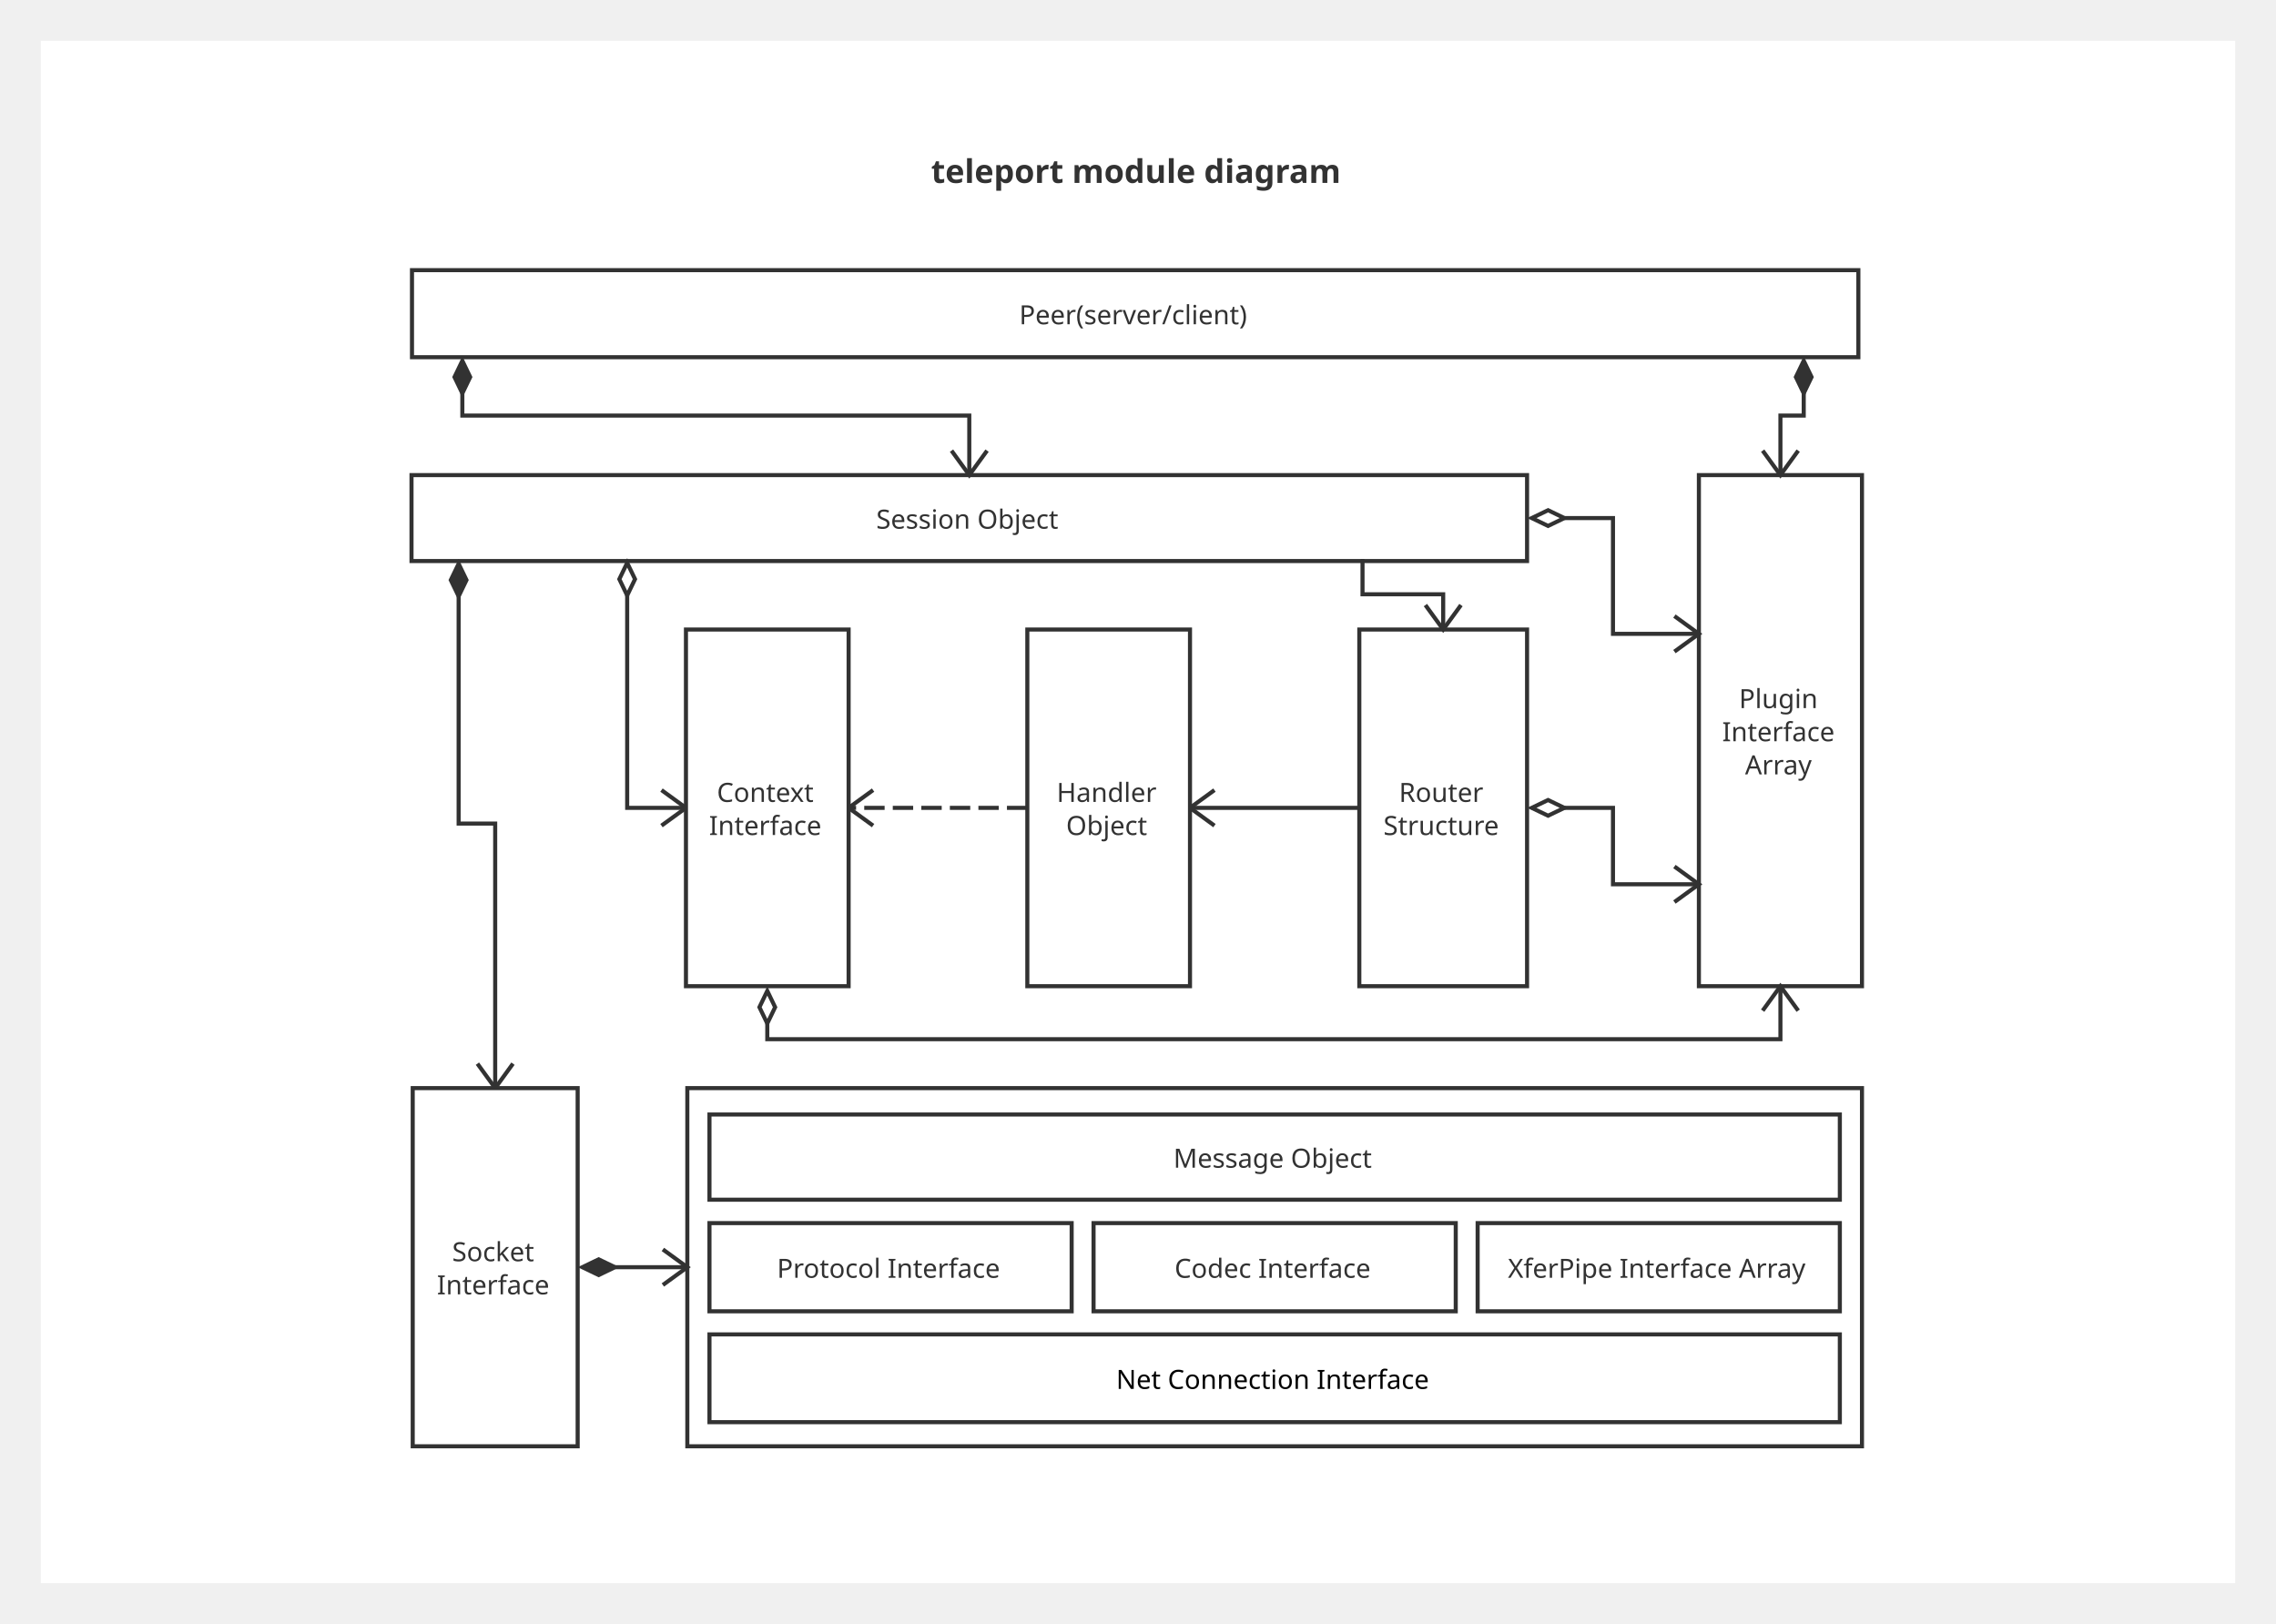
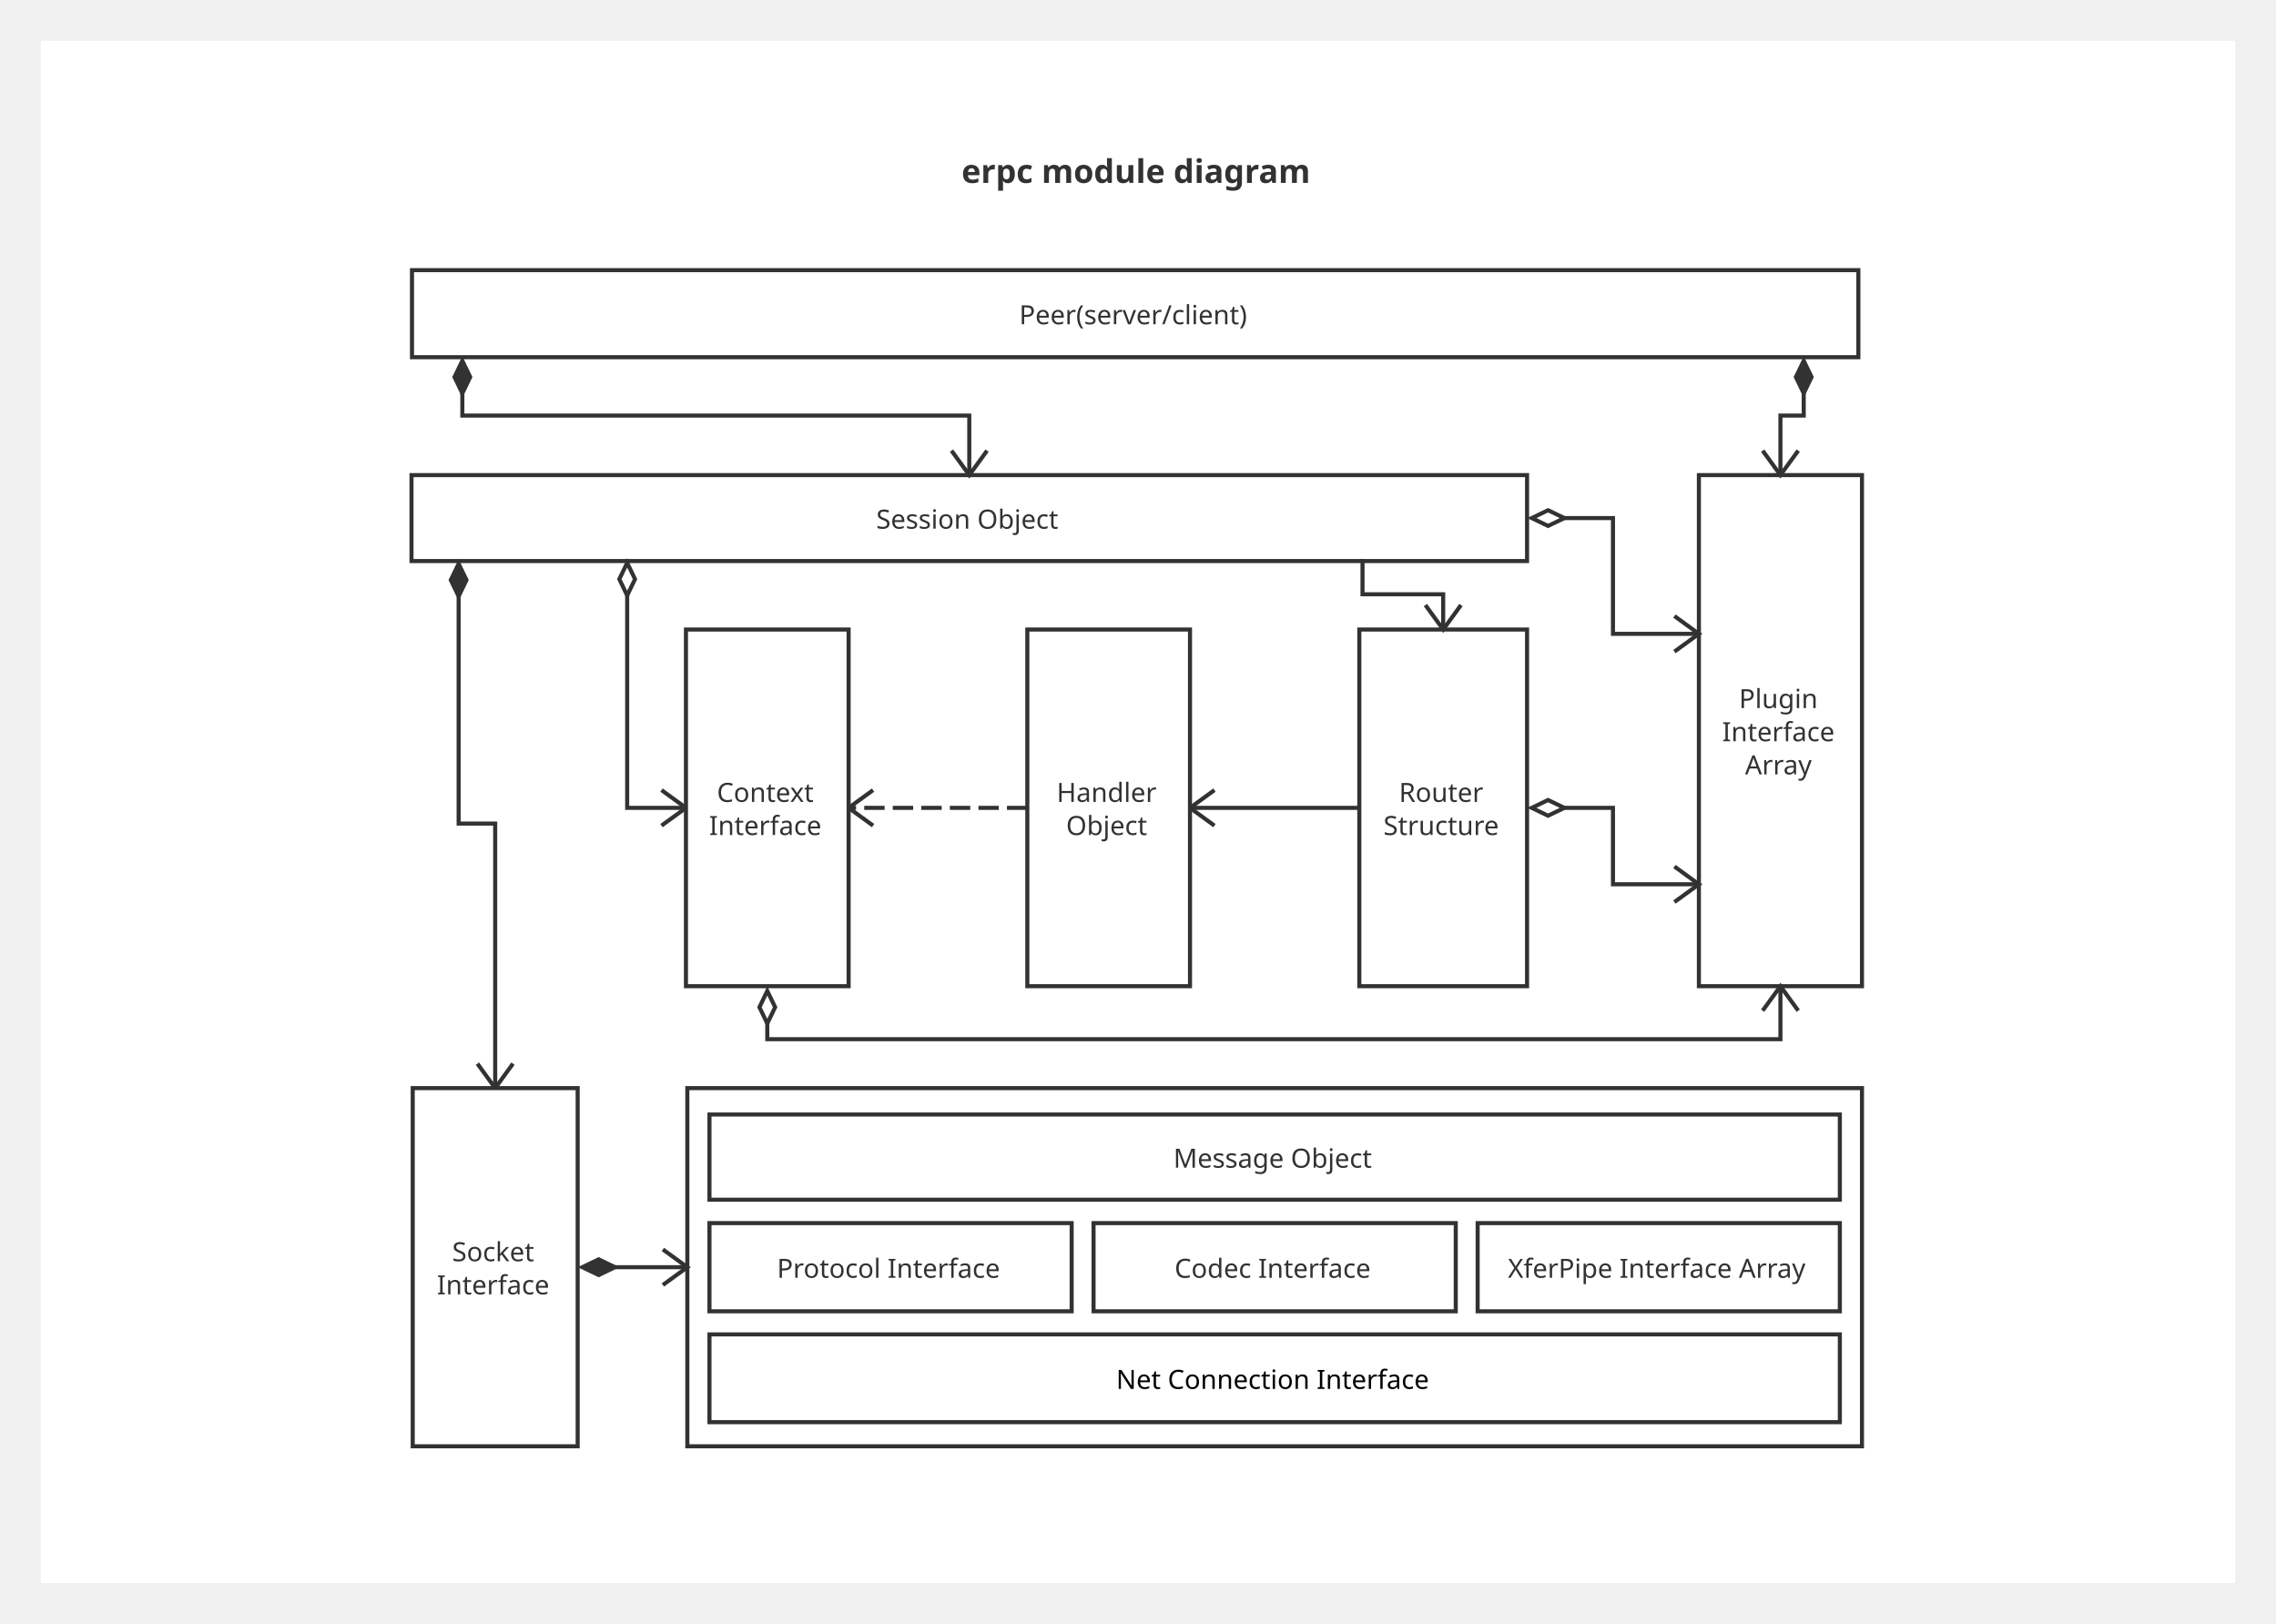
<svg xmlns="http://www.w3.org/2000/svg" id="processonSvg1000" viewBox="125.204 133.333 1116.463 796.667" width="1116.463" height="796.667">
  <defs id="ProcessOnDefs1001">
    <marker id="ProcessOnMarker1045" markerUnits="userSpaceOnUse" orient="auto" markerWidth="20.61" markerHeight="10.888" viewBox="-2.305 -1.591 20.61 10.888" refX="16.0" refY="3.853">
      <path id="ProcessOnPath1046" d="M0 3.853L8.0 0L16.0 3.853L8.0 7.705Z" stroke="#323232" stroke-width="2.0" fill="#323232" />
    </marker>
    <marker id="ProcessOnMarker1047" markerUnits="userSpaceOnUse" orient="auto" markerWidth="14.289" markerHeight="19.055" viewBox="-0.588 -0.809 14.289 19.055" refX="12.0" refY="8.719">
      <path id="ProcessOnPath1048" d="M0 0L12.0 8.719L0 17.437" stroke="#323232" stroke-width="2.0" fill="none" transform="matrix(1.0,0.0,0.0,1.0,0.0,0.0)" />
    </marker>
    <marker id="ProcessOnMarker1051" markerUnits="userSpaceOnUse" orient="auto" markerWidth="20.61" markerHeight="10.888" viewBox="-2.305 -1.591 20.61 10.888" refX="16.0" refY="3.853">
      <path id="ProcessOnPath1052" d="M0 3.853L8.0 0L16.0 3.853L8.0 7.705Z" stroke="#323232" stroke-width="2.0" fill="#fff" />
    </marker>
    <marker id="ProcessOnMarker1053" markerUnits="userSpaceOnUse" orient="auto" markerWidth="14.289" markerHeight="19.055" viewBox="-0.588 -0.809 14.289 19.055" refX="12.0" refY="8.719">
      <path id="ProcessOnPath1054" d="M0 0L12.0 8.719L0 17.437" stroke="#323232" stroke-width="2.0" fill="none" transform="matrix(1.0,0.0,0.0,1.0,0.0,0.0)" />
    </marker>
    <marker id="ProcessOnMarker1062" markerUnits="userSpaceOnUse" orient="auto" markerWidth="20.61" markerHeight="10.888" viewBox="-2.305 -1.591 20.61 10.888" refX="16.0" refY="3.853">
      <path id="ProcessOnPath1063" d="M0 3.853L8.0 0L16.0 3.853L8.0 7.705Z" stroke="#323232" stroke-width="2.0" fill="#323232" />
    </marker>
    <marker id="ProcessOnMarker1064" markerUnits="userSpaceOnUse" orient="auto" markerWidth="14.289" markerHeight="19.055" viewBox="-0.588 -0.809 14.289 19.055" refX="12.0" refY="8.719">
      <path id="ProcessOnPath1065" d="M0 0L12.0 8.719L0 17.437" stroke="#323232" stroke-width="2.0" fill="none" transform="matrix(1.0,0.0,0.0,1.0,0.0,0.0)" />
    </marker>
    <marker id="ProcessOnMarker1068" markerUnits="userSpaceOnUse" orient="auto" markerWidth="14.289" markerHeight="19.055" viewBox="-0.588 -0.809 14.289 19.055" refX="12.0" refY="8.719">
      <path id="ProcessOnPath1069" d="M0 0L12.0 8.719L0 17.437" stroke="#323232" stroke-width="2.0" fill="none" transform="matrix(1.0,0.0,0.0,1.0,0.0,0.0)" />
    </marker>
    <marker id="ProcessOnMarker1072" markerUnits="userSpaceOnUse" orient="auto" markerWidth="14.289" markerHeight="19.055" viewBox="-0.588 -0.809 14.289 19.055" refX="12.0" refY="8.719">
      <path id="ProcessOnPath1073" d="M0 0L12.0 8.719L0 17.437" stroke="#323232" stroke-width="2.0" fill="none" transform="matrix(1.0,0.0,0.0,1.0,0.0,0.0)" />
    </marker>
    <marker id="ProcessOnMarker1091" markerUnits="userSpaceOnUse" orient="auto" markerWidth="14.289" markerHeight="19.055" viewBox="-0.588 -0.809 14.289 19.055" refX="12.0" refY="8.719">
      <path id="ProcessOnPath1092" d="M0 0L12.0 8.719L0 17.437" stroke="#323232" stroke-width="2.0" fill="none" transform="matrix(1.0,0.0,0.0,1.0,0.0,0.0)" />
    </marker>
    <marker id="ProcessOnMarker1099" markerUnits="userSpaceOnUse" orient="auto" markerWidth="20.61" markerHeight="10.888" viewBox="-2.305 -1.591 20.61 10.888" refX="16.0" refY="3.853">
      <path id="ProcessOnPath1100" d="M0 3.853L8.0 0L16.0 3.853L8.0 7.705Z" stroke="#323232" stroke-width="2.0" fill="#323232" />
    </marker>
    <marker id="ProcessOnMarker1101" markerUnits="userSpaceOnUse" orient="auto" markerWidth="14.289" markerHeight="19.055" viewBox="-0.588 -0.809 14.289 19.055" refX="12.0" refY="8.719">
      <path id="ProcessOnPath1102" d="M0 0L12.0 8.719L0 17.437" stroke="#323232" stroke-width="2.0" fill="none" transform="matrix(1.0,0.0,0.0,1.0,0.0,0.0)" />
    </marker>
    <marker id="ProcessOnMarker1105" markerUnits="userSpaceOnUse" orient="auto" markerWidth="20.61" markerHeight="10.888" viewBox="-2.305 -1.591 20.61 10.888" refX="16.0" refY="3.853">
      <path id="ProcessOnPath1106" d="M0 3.853L8.0 0L16.0 3.853L8.0 7.705Z" stroke="#323232" stroke-width="2.0" fill="#323232" />
    </marker>
    <marker id="ProcessOnMarker1107" markerUnits="userSpaceOnUse" orient="auto" markerWidth="14.289" markerHeight="19.055" viewBox="-0.588 -0.809 14.289 19.055" refX="12.0" refY="8.719">
      <path id="ProcessOnPath1108" d="M0 0L12.0 8.719L0 17.437" stroke="#323232" stroke-width="2.0" fill="none" transform="matrix(1.0,0.0,0.0,1.0,0.0,0.0)" />
    </marker>
    <marker id="ProcessOnMarker1111" markerUnits="userSpaceOnUse" orient="auto" markerWidth="20.61" markerHeight="10.888" viewBox="-2.305 -1.591 20.61 10.888" refX="16.0" refY="3.853">
      <path id="ProcessOnPath1112" d="M0 3.853L8.0 0L16.0 3.853L8.0 7.705Z" stroke="#323232" stroke-width="2.0" fill="#fff" />
    </marker>
    <marker id="ProcessOnMarker1113" markerUnits="userSpaceOnUse" orient="auto" markerWidth="14.289" markerHeight="19.055" viewBox="-0.588 -0.809 14.289 19.055" refX="12.0" refY="8.719">
      <path id="ProcessOnPath1114" d="M0 0L12.0 8.719L0 17.437" stroke="#323232" stroke-width="2.0" fill="none" transform="matrix(1.0,0.0,0.0,1.0,0.0,0.0)" />
    </marker>
    <marker id="ProcessOnMarker1117" markerUnits="userSpaceOnUse" orient="auto" markerWidth="20.61" markerHeight="10.888" viewBox="-2.305 -1.591 20.61 10.888" refX="16.0" refY="3.853">
      <path id="ProcessOnPath1118" d="M0 3.853L8.0 0L16.0 3.853L8.0 7.705Z" stroke="#323232" stroke-width="2.0" fill="#fff" />
    </marker>
    <marker id="ProcessOnMarker1119" markerUnits="userSpaceOnUse" orient="auto" markerWidth="14.289" markerHeight="19.055" viewBox="-0.588 -0.809 14.289 19.055" refX="12.0" refY="8.719">
      <path id="ProcessOnPath1120" d="M0 0L12.0 8.719L0 17.437" stroke="#323232" stroke-width="2.0" fill="none" transform="matrix(1.0,0.0,0.0,1.0,0.0,0.0)" />
    </marker>
    <marker id="ProcessOnMarker1123" markerUnits="userSpaceOnUse" orient="auto" markerWidth="20.61" markerHeight="10.888" viewBox="-2.305 -1.591 20.61 10.888" refX="16.0" refY="3.853">
      <path id="ProcessOnPath1124" d="M0 3.853L8.0 0L16.0 3.853L8.0 7.705Z" stroke="#323232" stroke-width="2.0" fill="#fff" />
    </marker>
    <marker id="ProcessOnMarker1125" markerUnits="userSpaceOnUse" orient="auto" markerWidth="14.289" markerHeight="19.055" viewBox="-0.588 -0.809 14.289 19.055" refX="12.0" refY="8.719">
      <path id="ProcessOnPath1126" d="M0 0L12.0 8.719L0 17.437" stroke="#323232" stroke-width="2.0" fill="none" transform="matrix(1.0,0.0,0.0,1.0,0.0,0.0)" />
    </marker>
  </defs>
  <g id="ProcessOnG1002">
    <path id="ProcessOnPath1003" d="M125.204 133.333H1241.667V930.0H125.204V133.333Z" fill="none" />
    <g id="ProcessOnG1004">
      <g id="ProcessOnG1005" transform="matrix(1.0,0.0,0.0,1.0,145.2039,153.3333)" opacity="1.0">
        <path id="ProcessOnPath1006" d="M0.0 0.0L1076.463 0.0L1076.463 756.667L0.0 756.667Z" stroke="none" stroke-width="0.0" stroke-dasharray="none" opacity="1.0" fill="#ffffff" />
      </g>
      <g id="ProcessOnG1007" transform="matrix(1.0,0.0,0.0,1.0,462.3625,667.1458)" opacity="1.0">
        <path id="ProcessOnPath1008" d="M0.0 0.0L576.209 0.0L576.209 175.711L0.0 175.711Z" stroke="#323232" stroke-width="2.0" stroke-dasharray="none" opacity="1.0" fill="#ffffff" />
      </g>
      <g id="ProcessOnG1009" transform="matrix(1.0,0.0,0.0,1.0,958.5714,366.4116)" opacity="1.0">
        <path id="ProcessOnPath1010" d="M0.0 0.0L80.0 0.0L80.0 250.731L0.0 250.731Z" stroke="#323232" stroke-width="2.0" stroke-dasharray="none" opacity="1.0" fill="#ffffff" />
        <g id="ProcessOnG1011" transform="matrix(1.0,0.0,0.0,1.0,10.0,100.9906)">
          <text id="ProcessOnText1012" fill="#323232" font-size="13" x="29.0" y="13.325" font-family="微软雅黑" font-weight="normal" font-style="normal" text-decoration="none" family="微软雅黑" text-anchor="middle" size="13">Plugin</text>
          <text id="ProcessOnText1013" fill="#323232" font-size="13" x="29.0" y="29.575" font-family="微软雅黑" font-weight="normal" font-style="normal" text-decoration="none" family="微软雅黑" text-anchor="middle" size="13">Interface </text>
          <text id="ProcessOnText1014" fill="#323232" font-size="13" x="29.0" y="45.825" font-family="微软雅黑" font-weight="normal" font-style="normal" text-decoration="none" family="微软雅黑" text-anchor="middle" size="13">Array</text>
        </g>
      </g>
      <g id="ProcessOnG1015" transform="matrix(1.0,0.0,0.0,1.0,473.2217,680.0895)" opacity="1.0">
        <path id="ProcessOnPath1016" d="M0.0 0.0L554.491 0.0L554.491 41.801L0.0 41.801Z" stroke="#323232" stroke-width="2.0" stroke-dasharray="none" opacity="1.0" fill="#ffffff" />
        <g id="ProcessOnG1017" transform="matrix(1.0,0.0,0.0,1.0,10.0,12.77526)">
          <text id="ProcessOnText1018" fill="#323232" font-size="13" x="266.245" y="13.325" font-family="微软雅黑" font-weight="normal" font-style="normal" text-decoration="none" family="微软雅黑" text-anchor="middle" size="13">Message Object</text>
        </g>
      </g>
      <g id="ProcessOnG1019" transform="matrix(1.0,0.0,0.0,1.0,473.2217,733.3687)" opacity="1.0">
        <path id="ProcessOnPath1020" d="M0.0 0.0L177.669 0.0L177.669 43.266L0.0 43.266Z" stroke="#323232" stroke-width="2.0" stroke-dasharray="none" opacity="1.0" fill="#ffffff" />
        <g id="ProcessOnG1021" transform="matrix(1.0,0.0,0.0,1.0,10.0,13.5078)">
          <text id="ProcessOnText1022" fill="#323232" font-size="13" x="77.835" y="13.325" font-family="微软雅黑" font-weight="normal" font-style="normal" text-decoration="none" family="微软雅黑" text-anchor="middle" size="13">Protocol Interface</text>
        </g>
      </g>
      <g id="ProcessOnG1023" transform="matrix(1.0,0.0,0.0,1.0,661.6324,733.3687)" opacity="1.0">
        <path id="ProcessOnPath1024" d="M0.0 0.0L177.669 0.0L177.669 43.266L0.0 43.266Z" stroke="#323232" stroke-width="2.0" stroke-dasharray="none" opacity="1.0" fill="#ffffff" />
        <g id="ProcessOnG1025" transform="matrix(1.0,0.0,0.0,1.0,10.0,13.5078)">
          <text id="ProcessOnText1026" fill="#323232" font-size="13" x="77.835" y="13.325" font-family="微软雅黑" font-weight="normal" font-style="normal" text-decoration="none" family="微软雅黑" text-anchor="middle" size="13">Codec Interface</text>
        </g>
      </g>
      <g id="ProcessOnG1027" transform="matrix(1.0,0.0,0.0,1.0,850.0432,733.3687)" opacity="1.0">
        <path id="ProcessOnPath1028" d="M0.0 0.0L177.669 0.0L177.669 43.266L0.0 43.266Z" stroke="#323232" stroke-width="2.0" stroke-dasharray="none" opacity="1.0" fill="#ffffff" />
        <g id="ProcessOnG1029" transform="matrix(1.0,0.0,0.0,1.0,10.0,13.5078)">
          <text id="ProcessOnText1030" fill="#323232" font-size="13" x="77.835" y="13.325" font-family="微软雅黑" font-weight="normal" font-style="normal" text-decoration="none" family="微软雅黑" text-anchor="middle" size="13">XferPipe Interface Array</text>
        </g>
      </g>
      <g id="ProcessOnG1031" transform="matrix(1.0,0.0,0.0,1.0,520.1922,190.1374)" opacity="1.0">
        <path id="ProcessOnPath1032" d="M0.0 0.0L326.486 0.0L326.486 53.077L0.0 53.077Z" stroke="none" stroke-width="0.0" stroke-dasharray="none" opacity="1.0" fill="none" />
        <g id="ProcessOnG1033" transform="matrix(1.0,0.0,0.0,1.0,0.0,16.53846)">
-           <text id="ProcessOnText1034" fill="#323232" font-size="16" x="162.243" y="16.4" font-family="微软雅黑" font-weight="bold" font-style="normal" text-decoration="none" family="微软雅黑" text-anchor="middle" size="16">teleport module diagram</text>
+           <text id="ProcessOnText1034" fill="#323232" font-size="16" x="162.243" y="16.4" font-family="微软雅黑" font-weight="bold" font-style="normal" text-decoration="none" family="微软雅黑" text-anchor="middle" size="16">erpc module diagram</text>
        </g>
      </g>
      <g id="ProcessOnG1035" transform="matrix(1.0,0.0,0.0,1.0,473.2217,787.9657)" opacity="1.0">
        <path id="ProcessOnPath1036" d="M0.0 0.0L554.491 0.0L554.491 43.06L0.0 43.06Z" stroke="#323232" stroke-width="2.0" stroke-dasharray="none" opacity="1.0" fill="#ffffff" />
        <g id="ProcessOnG1037" transform="matrix(1.0,0.0,0.0,1.0,10.0,13.40479)">
          <text id="ProcessOnText1038" fill="#000000" font-size="13" x="266.245" y="13.325" font-family="微软雅黑" font-weight="normal" font-style="normal" text-decoration="none" family="微软雅黑" text-anchor="middle" size="13">Net Connection Interface</text>
        </g>
      </g>
      <g id="ProcessOnG1039" transform="matrix(1.0,0.0,0.0,1.0,327.0638,366.4116)" opacity="1.0">
        <path id="ProcessOnPath1040" d="M0.0 0.0L547.222 0.0L547.222 42.16L0.0 42.16Z" stroke="#323232" stroke-width="2.0" stroke-dasharray="none" opacity="1.0" fill="#ffffff" />
        <g id="ProcessOnG1041" transform="matrix(1.0,0.0,0.0,1.0,10.0,12.95493)">
          <text id="ProcessOnText1042" fill="#323232" font-size="13" x="262.611" y="13.325" font-family="微软雅黑" font-weight="normal" font-style="normal" text-decoration="none" family="微软雅黑" text-anchor="middle" size="13">Session Object</text>
        </g>
      </g>
      <g id="ProcessOnG1043">
        <path id="ProcessOnPath1044" d="M350.182 425.887L350.182 537.364L368.113 537.364L368.113 667.146" stroke="#323232" stroke-width="2.0" stroke-dasharray="none" fill="none" marker-start="url(#ProcessOnMarker1045)" marker-end="url(#ProcessOnMarker1047)" />
      </g>
      <g id="ProcessOnG1049">
        <path id="ProcessOnPath1050" d="M432.857 425.448L432.857 529.657L461.689 529.657" stroke="#323232" stroke-width="2.0" stroke-dasharray="none" fill="none" marker-start="url(#ProcessOnMarker1051)" marker-end="url(#ProcessOnMarker1053)" />
      </g>
      <g id="ProcessOnG1055" transform="matrix(1.0,0.0,0.0,1.0,327.6552,667.1458)" opacity="1.0">
        <path id="ProcessOnPath1056" d="M0.0 0.0L80.916 0.0L80.916 175.711L0.0 175.711Z" stroke="#323232" stroke-width="2.0" stroke-dasharray="none" opacity="1.0" fill="#ffffff" />
        <g id="ProcessOnG1057" transform="matrix(1.0,0.0,0.0,1.0,10.0,71.60567)">
          <text id="ProcessOnText1058" fill="#323232" font-size="13" x="29.458" y="13.325" font-family="微软雅黑" font-weight="normal" font-style="normal" text-decoration="none" family="微软雅黑" text-anchor="middle" size="13">Socket</text>
          <text id="ProcessOnText1059" fill="#323232" font-size="13" x="29.458" y="29.575" font-family="微软雅黑" font-weight="normal" font-style="normal" text-decoration="none" family="微软雅黑" text-anchor="middle" size="13">Interface</text>
        </g>
      </g>
      <g id="ProcessOnG1060">
        <path id="ProcessOnPath1061" d="M426.876 755.001L435.467 755.001L435.467 755.001L462.363 755.001" stroke="#323232" stroke-width="2.0" stroke-dasharray="none" fill="none" marker-start="url(#ProcessOnMarker1062)" marker-end="url(#ProcessOnMarker1064)" />
      </g>
      <g id="ProcessOnG1066">
        <path id="ProcessOnPath1067" d="M792.0 529.657L750.47 529.657L750.47 529.657L708.94 529.657" stroke="#323232" stroke-width="2.0" stroke-dasharray="none" fill="none" marker-end="url(#ProcessOnMarker1068)" />
      </g>
      <g id="ProcessOnG1070">
        <path id="ProcessOnPath1071" d="M629.146 529.657L585.315 529.657L585.315 529.657L541.483 529.657" stroke="#323232" stroke-width="2.0" stroke-dasharray="10.0 4.0" fill="none" marker-end="url(#ProcessOnMarker1072)" />
      </g>
      <g id="ProcessOnG1074" transform="matrix(1.0,0.0,0.0,1.0,461.6893,442.1711)" opacity="1.0">
        <path id="ProcessOnPath1075" d="M0.0 0.0L79.794 0.0L79.794 174.972L0.0 174.972Z" stroke="#323232" stroke-width="2.0" stroke-dasharray="none" opacity="1.0" fill="#ffffff" />
        <g id="ProcessOnG1076" transform="matrix(1.0,0.0,0.0,1.0,10.0,71.2359)">
          <text id="ProcessOnText1077" fill="#323232" font-size="13" x="28.897" y="13.325" font-family="微软雅黑" font-weight="normal" font-style="normal" text-decoration="none" family="微软雅黑" text-anchor="middle" size="13">Context</text>
          <text id="ProcessOnText1078" fill="#323232" font-size="13" x="28.897" y="29.575" font-family="微软雅黑" font-weight="normal" font-style="normal" text-decoration="none" family="微软雅黑" text-anchor="middle" size="13">Interface</text>
        </g>
      </g>
      <g id="ProcessOnG1079" transform="matrix(1.0,0.0,0.0,1.0,629.1464,442.1711)" opacity="1.0">
        <path id="ProcessOnPath1080" d="M0.0 0.0L79.794 0.0L79.794 174.972L0.0 174.972Z" stroke="#323232" stroke-width="2.0" stroke-dasharray="none" opacity="1.0" fill="#ffffff" />
        <g id="ProcessOnG1081" transform="matrix(1.0,0.0,0.0,1.0,10.0,71.2359)">
          <text id="ProcessOnText1082" fill="#323232" font-size="13" x="28.897" y="13.325" font-family="微软雅黑" font-weight="normal" font-style="normal" text-decoration="none" family="微软雅黑" text-anchor="middle" size="13">Handler </text>
          <text id="ProcessOnText1083" fill="#323232" font-size="13" x="28.897" y="29.575" font-family="微软雅黑" font-weight="normal" font-style="normal" text-decoration="none" family="微软雅黑" text-anchor="middle" size="13">Object</text>
        </g>
      </g>
      <g id="ProcessOnG1084" transform="matrix(1.0,0.0,0.0,1.0,792.0,442.1711)" opacity="1.0">
        <path id="ProcessOnPath1085" d="M0.0 0.0L82.286 0.0L82.286 174.972L0.0 174.972Z" stroke="#323232" stroke-width="2.0" stroke-dasharray="none" opacity="1.0" fill="#ffffff" />
        <g id="ProcessOnG1086" transform="matrix(1.0,0.0,0.0,1.0,10.0,71.2359)">
          <text id="ProcessOnText1087" fill="#323232" font-size="13" x="30.143" y="13.325" font-family="微软雅黑" font-weight="normal" font-style="normal" text-decoration="none" family="微软雅黑" text-anchor="middle" size="13">Router </text>
          <text id="ProcessOnText1088" fill="#323232" font-size="13" x="30.143" y="29.575" font-family="微软雅黑" font-weight="normal" font-style="normal" text-decoration="none" family="微软雅黑" text-anchor="middle" size="13">Structure</text>
        </g>
      </g>
      <g id="ProcessOnG1089">
        <path id="ProcessOnPath1090" d="M793.568 407.582L793.568 424.877L833.143 424.877L833.143 442.171" stroke="#323232" stroke-width="2.0" stroke-dasharray="none" fill="none" marker-end="url(#ProcessOnMarker1091)" />
      </g>
      <g id="ProcessOnG1093" transform="matrix(1.0,0.0,0.0,1.0,327.3003,265.8649)" opacity="1.0">
        <path id="ProcessOnPath1094" d="M0.0 0.0L709.503 0.0L709.503 42.707L0.0 42.707Z" stroke="#323232" stroke-width="2.0" stroke-dasharray="none" opacity="1.0" fill="#ffffff" />
        <g id="ProcessOnG1095" transform="matrix(1.0,0.0,0.0,1.0,10.0,13.22826)">
          <text id="ProcessOnText1096" fill="#323232" font-size="13" x="343.752" y="13.325" font-family="微软雅黑" font-weight="normal" font-style="normal" text-decoration="none" family="微软雅黑" text-anchor="middle" size="13">Peer(server/client)</text>
        </g>
      </g>
      <g id="ProcessOnG1097">
        <path id="ProcessOnPath1098" d="M352.0 326.305L352.0 337.206L600.675 337.206L600.675 366.412" stroke="#323232" stroke-width="2.0" stroke-dasharray="none" fill="none" marker-start="url(#ProcessOnMarker1099)" marker-end="url(#ProcessOnMarker1101)" />
      </g>
      <g id="ProcessOnG1103">
        <path id="ProcessOnPath1104" d="M1010.0 326.305L1010.0 337.206L998.571 337.206L998.571 366.412" stroke="#323232" stroke-width="2.0" stroke-dasharray="none" fill="none" marker-start="url(#ProcessOnMarker1105)" marker-end="url(#ProcessOnMarker1107)" />
      </g>
      <g id="ProcessOnG1109">
        <path id="ProcessOnPath1110" d="M892.59 387.491L916.429 387.491L916.429 444.286L958.571 444.286" stroke="#323232" stroke-width="2.0" stroke-dasharray="none" fill="none" marker-start="url(#ProcessOnMarker1111)" marker-end="url(#ProcessOnMarker1113)" />
      </g>
      <g id="ProcessOnG1115">
        <path id="ProcessOnPath1116" d="M892.59 529.657L916.429 529.657L916.429 567.143L958.571 567.143" stroke="#323232" stroke-width="2.0" stroke-dasharray="none" fill="none" marker-start="url(#ProcessOnMarker1117)" marker-end="url(#ProcessOnMarker1119)" />
      </g>
      <g id="ProcessOnG1121">
        <path id="ProcessOnPath1122" d="M501.586 635.448L501.586 643.143L998.571 643.143L998.571 617.143" stroke="#323232" stroke-width="2.0" stroke-dasharray="none" fill="none" marker-start="url(#ProcessOnMarker1123)" marker-end="url(#ProcessOnMarker1125)" />
      </g>
    </g>
  </g>
</svg>
